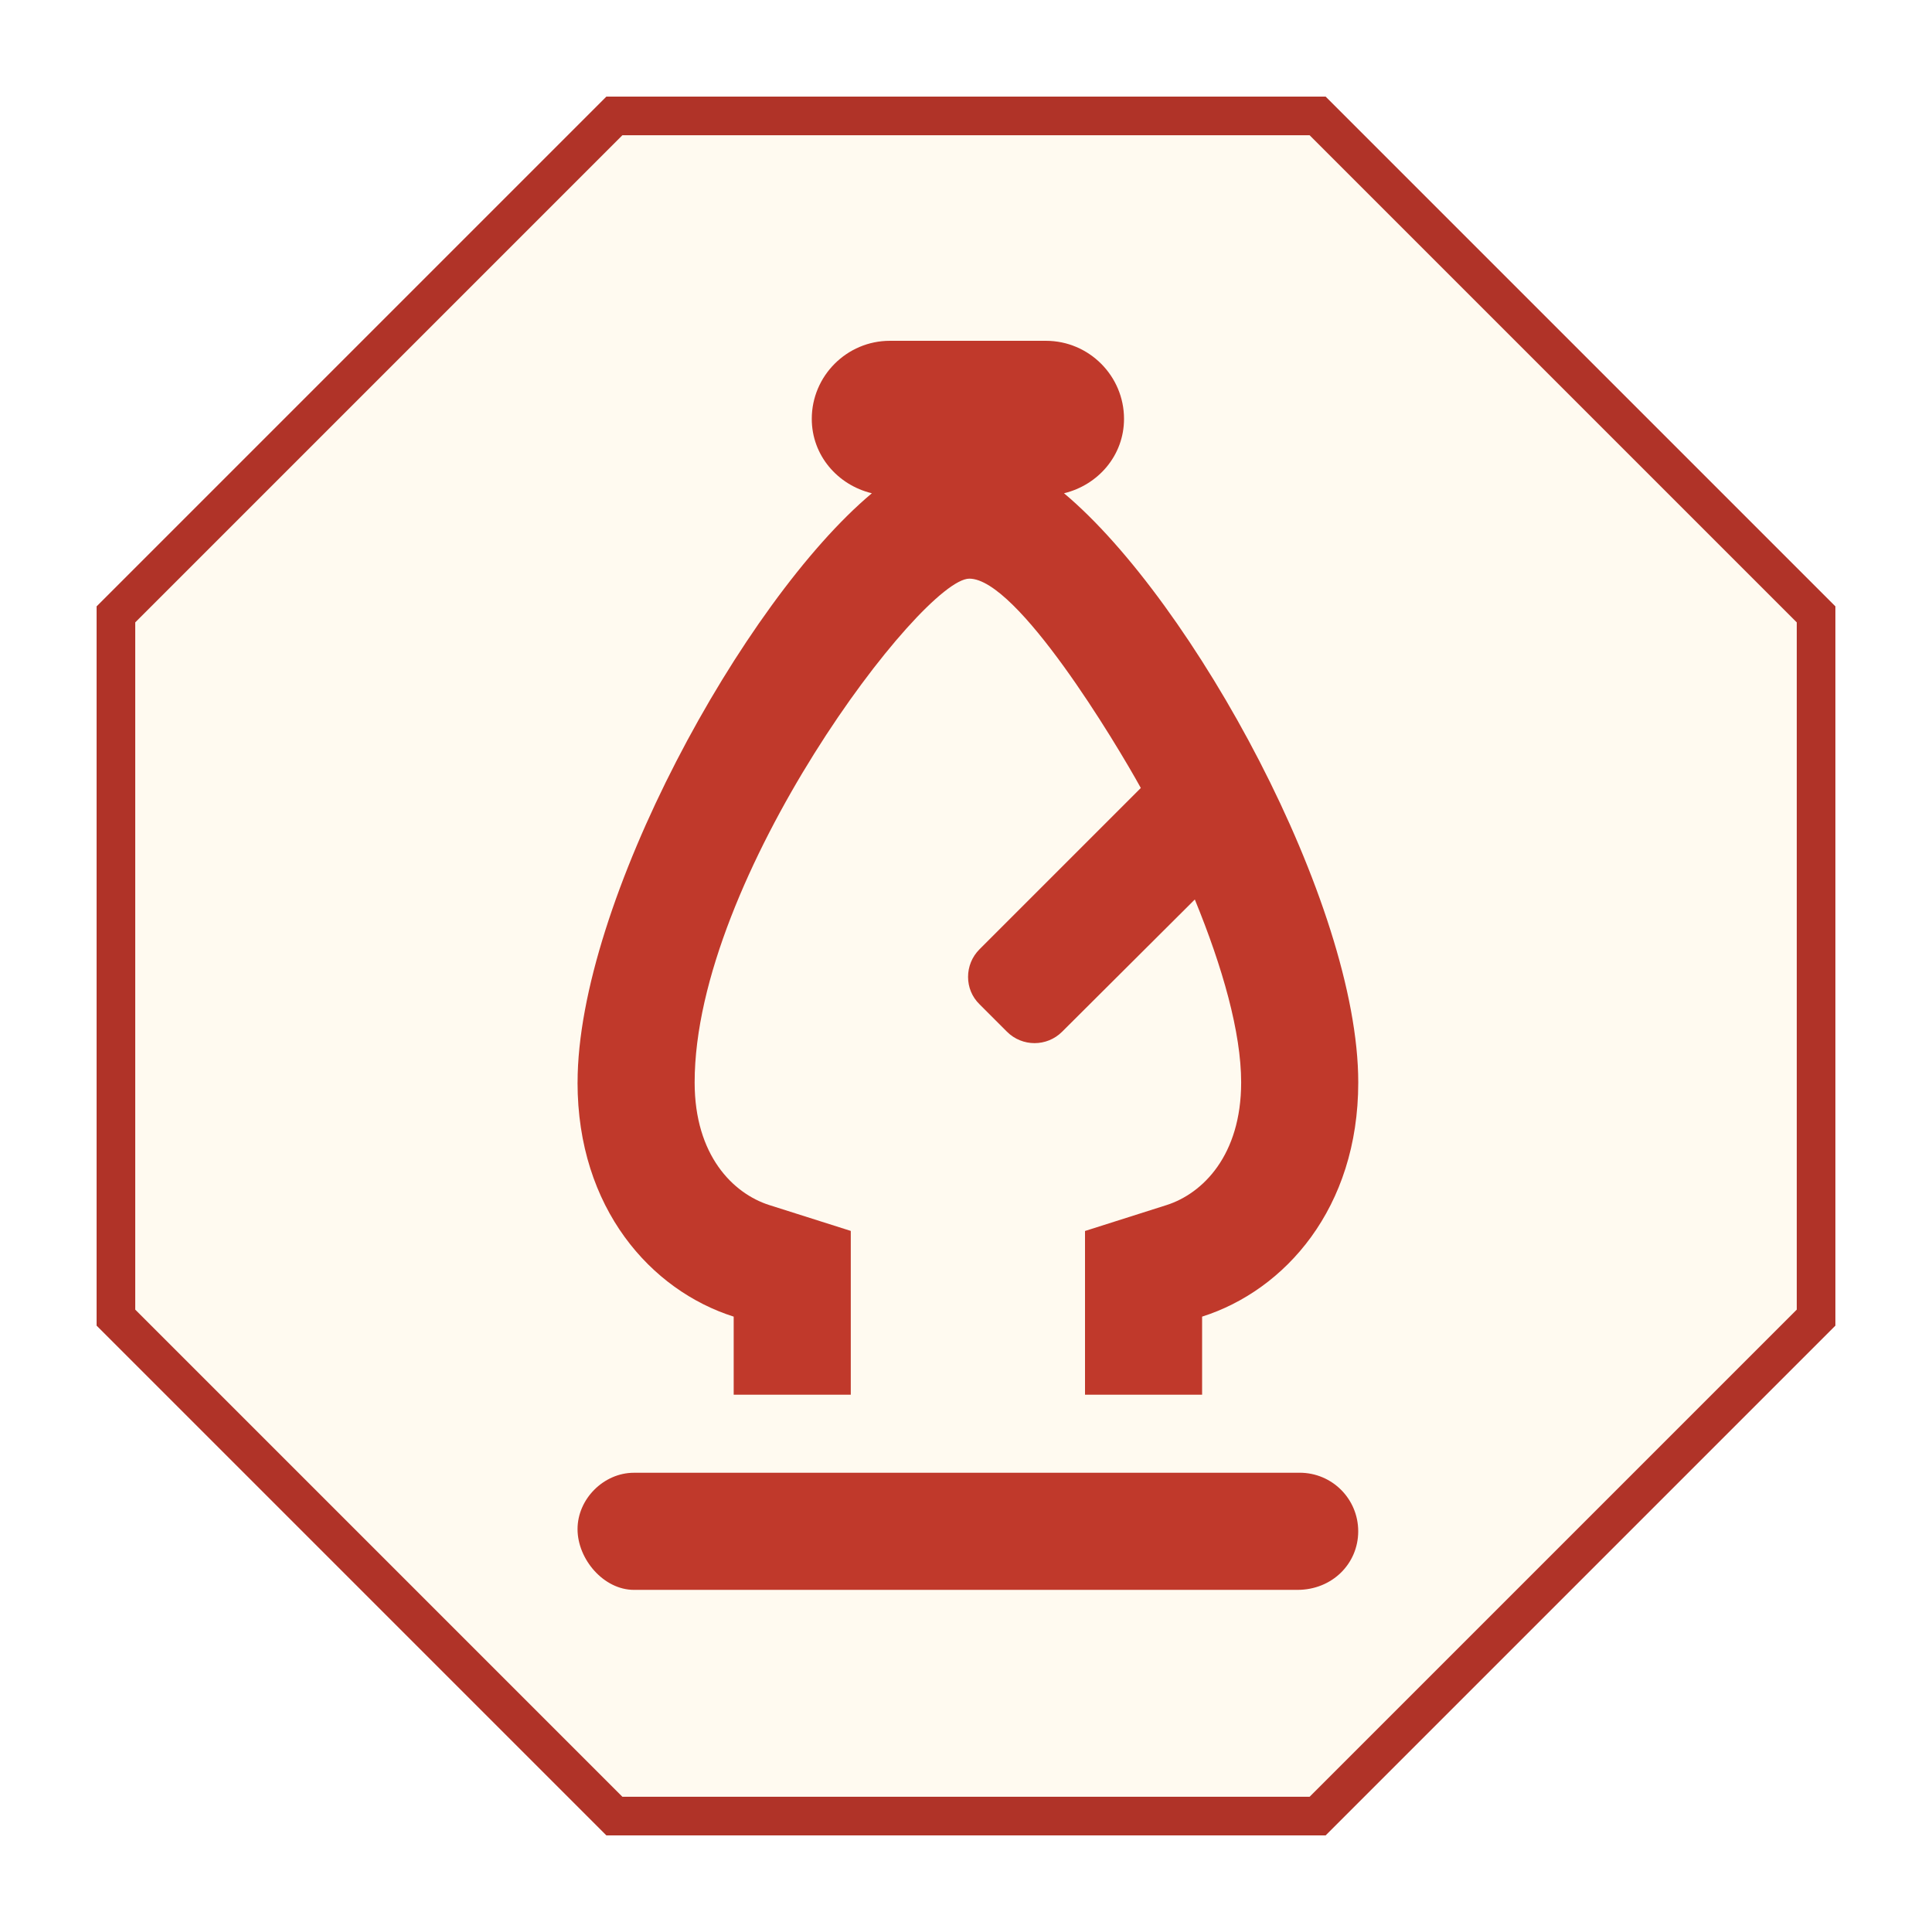
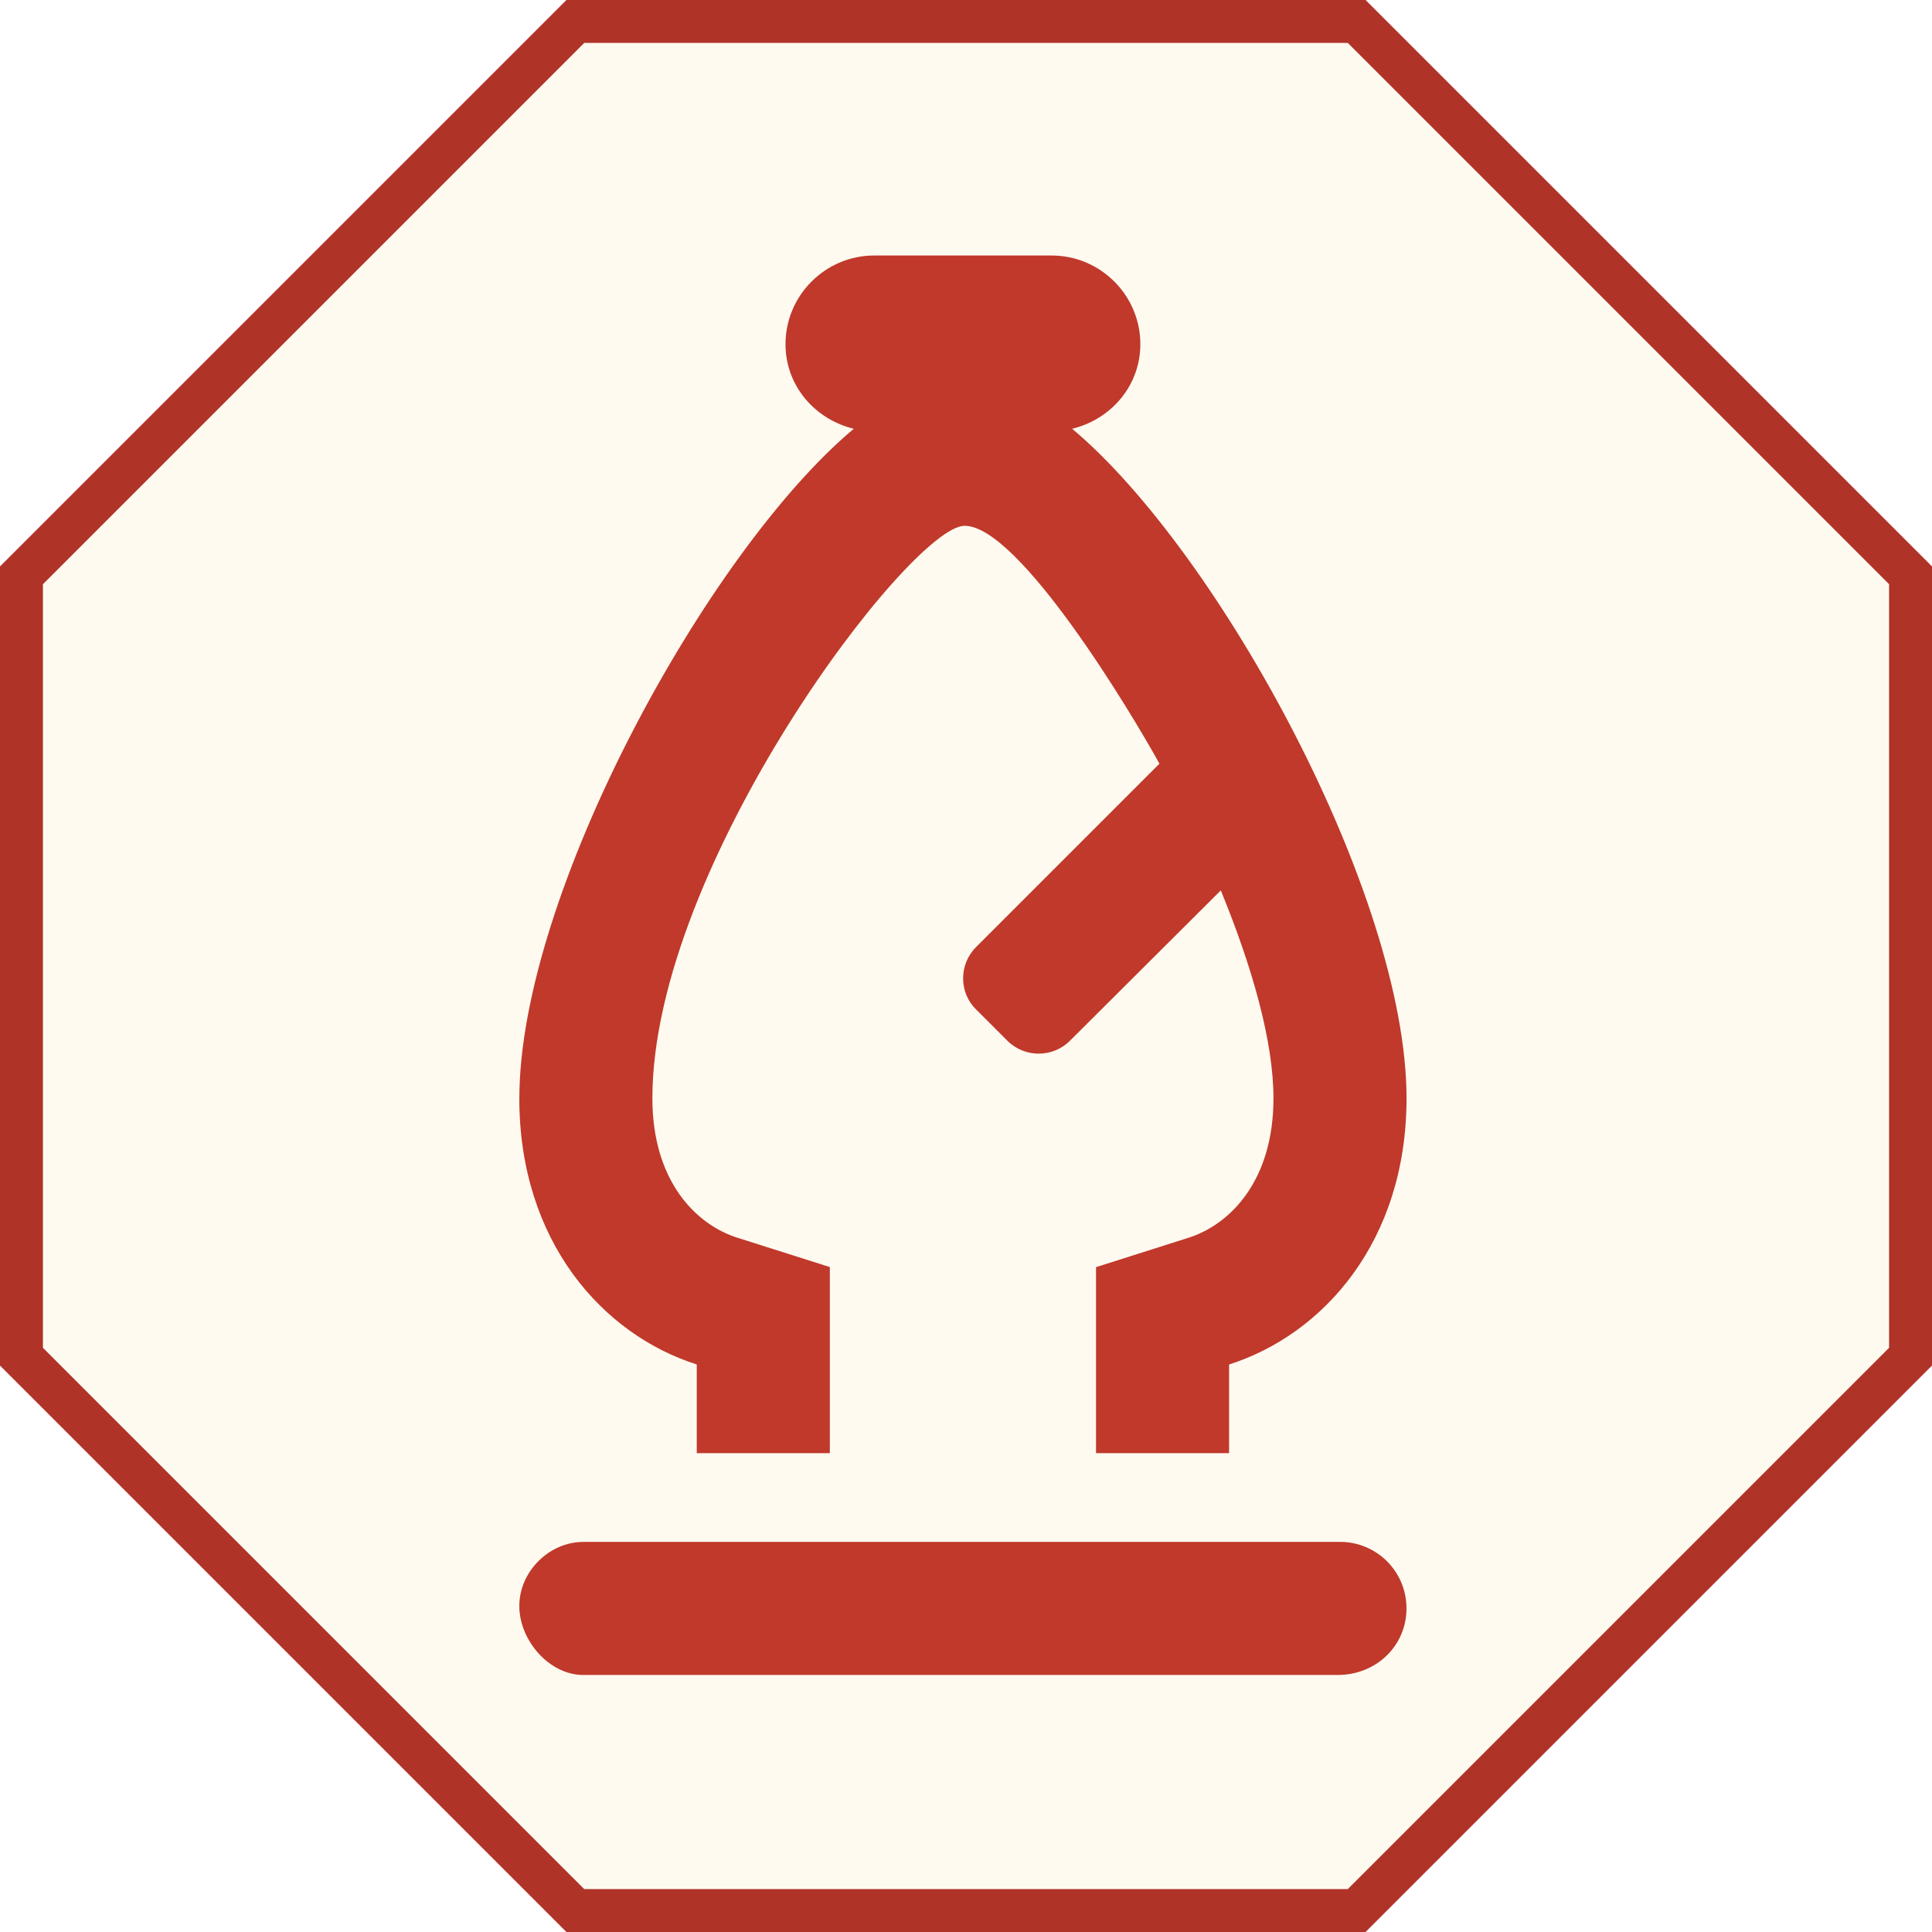
- <svg xmlns="http://www.w3.org/2000/svg" viewBox="0 0 100 100" width="512" height="512">
+ <svg xmlns="http://www.w3.org/2000/svg" viewBox="5 5 90 90" width="512" height="512">
  <polygon points="31.8,6 68.2,6 94,31.8 94,68.2 68.2,94 31.8,94 6,68.2 6,31.8" fill="#fffaf0" stroke="#b03328" stroke-width="2" />
-   <g transform="translate(50 50) scale(1.906542) translate(-282.500 -422.250)" fill="#c0392b">
+   <g transform="translate(50 50) scale(1.95) translate(-282.625 -422.250)" fill="#c0392b">
    <path id="path2466-7" d="m 291.559,436.008 h -18.075 c -0.818,0 -1.53,0.709 -1.53,1.53 0,0.821 0.712,1.649 1.53,1.649 h 18.015 c 0.94,0 1.649,-0.709 1.649,-1.59 0,-0.881 -0.709,-1.59 -1.59,-1.59 z m -19.605,-10.597 c 0,3.42 1.995,5.646 4.239,6.358 v 2.119 h 3.179 v -4.446 l -2.219,-0.704 c -0.977,-0.314 -2.02,-1.347 -2.02,-3.327 0,-5.57 6.173,-13.677 7.458,-13.677 1.3,0 3.975,4.449 4.655,5.683 l -4.38,4.38 c -0.207,0.207 -0.31,0.478 -0.31,0.749 0,0.271 0.102,0.54 0.314,0.746 l 0.742,0.742 c 0.207,0.207 0.478,0.31 0.749,0.31 0.271,0 0.542,-0.103 0.749,-0.31 l 3.602,-3.59 c 0.755,1.841 1.258,3.61 1.258,4.967 0,1.979 -1.043,3.014 -2.02,3.328 l -2.219,0.705 v 4.444 h 3.179 v -2.119 c 2.244,-0.712 4.239,-2.939 4.239,-6.358 0,-4.86 -4.487,-13.061 -7.988,-15.995 0.927,-0.224 1.629,-1.027 1.629,-2.02 0,-1.167 -0.952,-2.119 -2.119,-2.119 h -4.239 c -1.166,0 -2.119,0.952 -2.119,2.119 0,0.993 0.703,1.796 1.631,2.02 -3.502,2.934 -7.989,11.134 -7.989,15.995 z" style="stroke:#c0392b;stroke-width:0;stroke-miterlimit:4;stroke-dasharray:none;stroke-opacity:1;fill:#c0392b;fill-opacity:1" />
  </g>
</svg>
